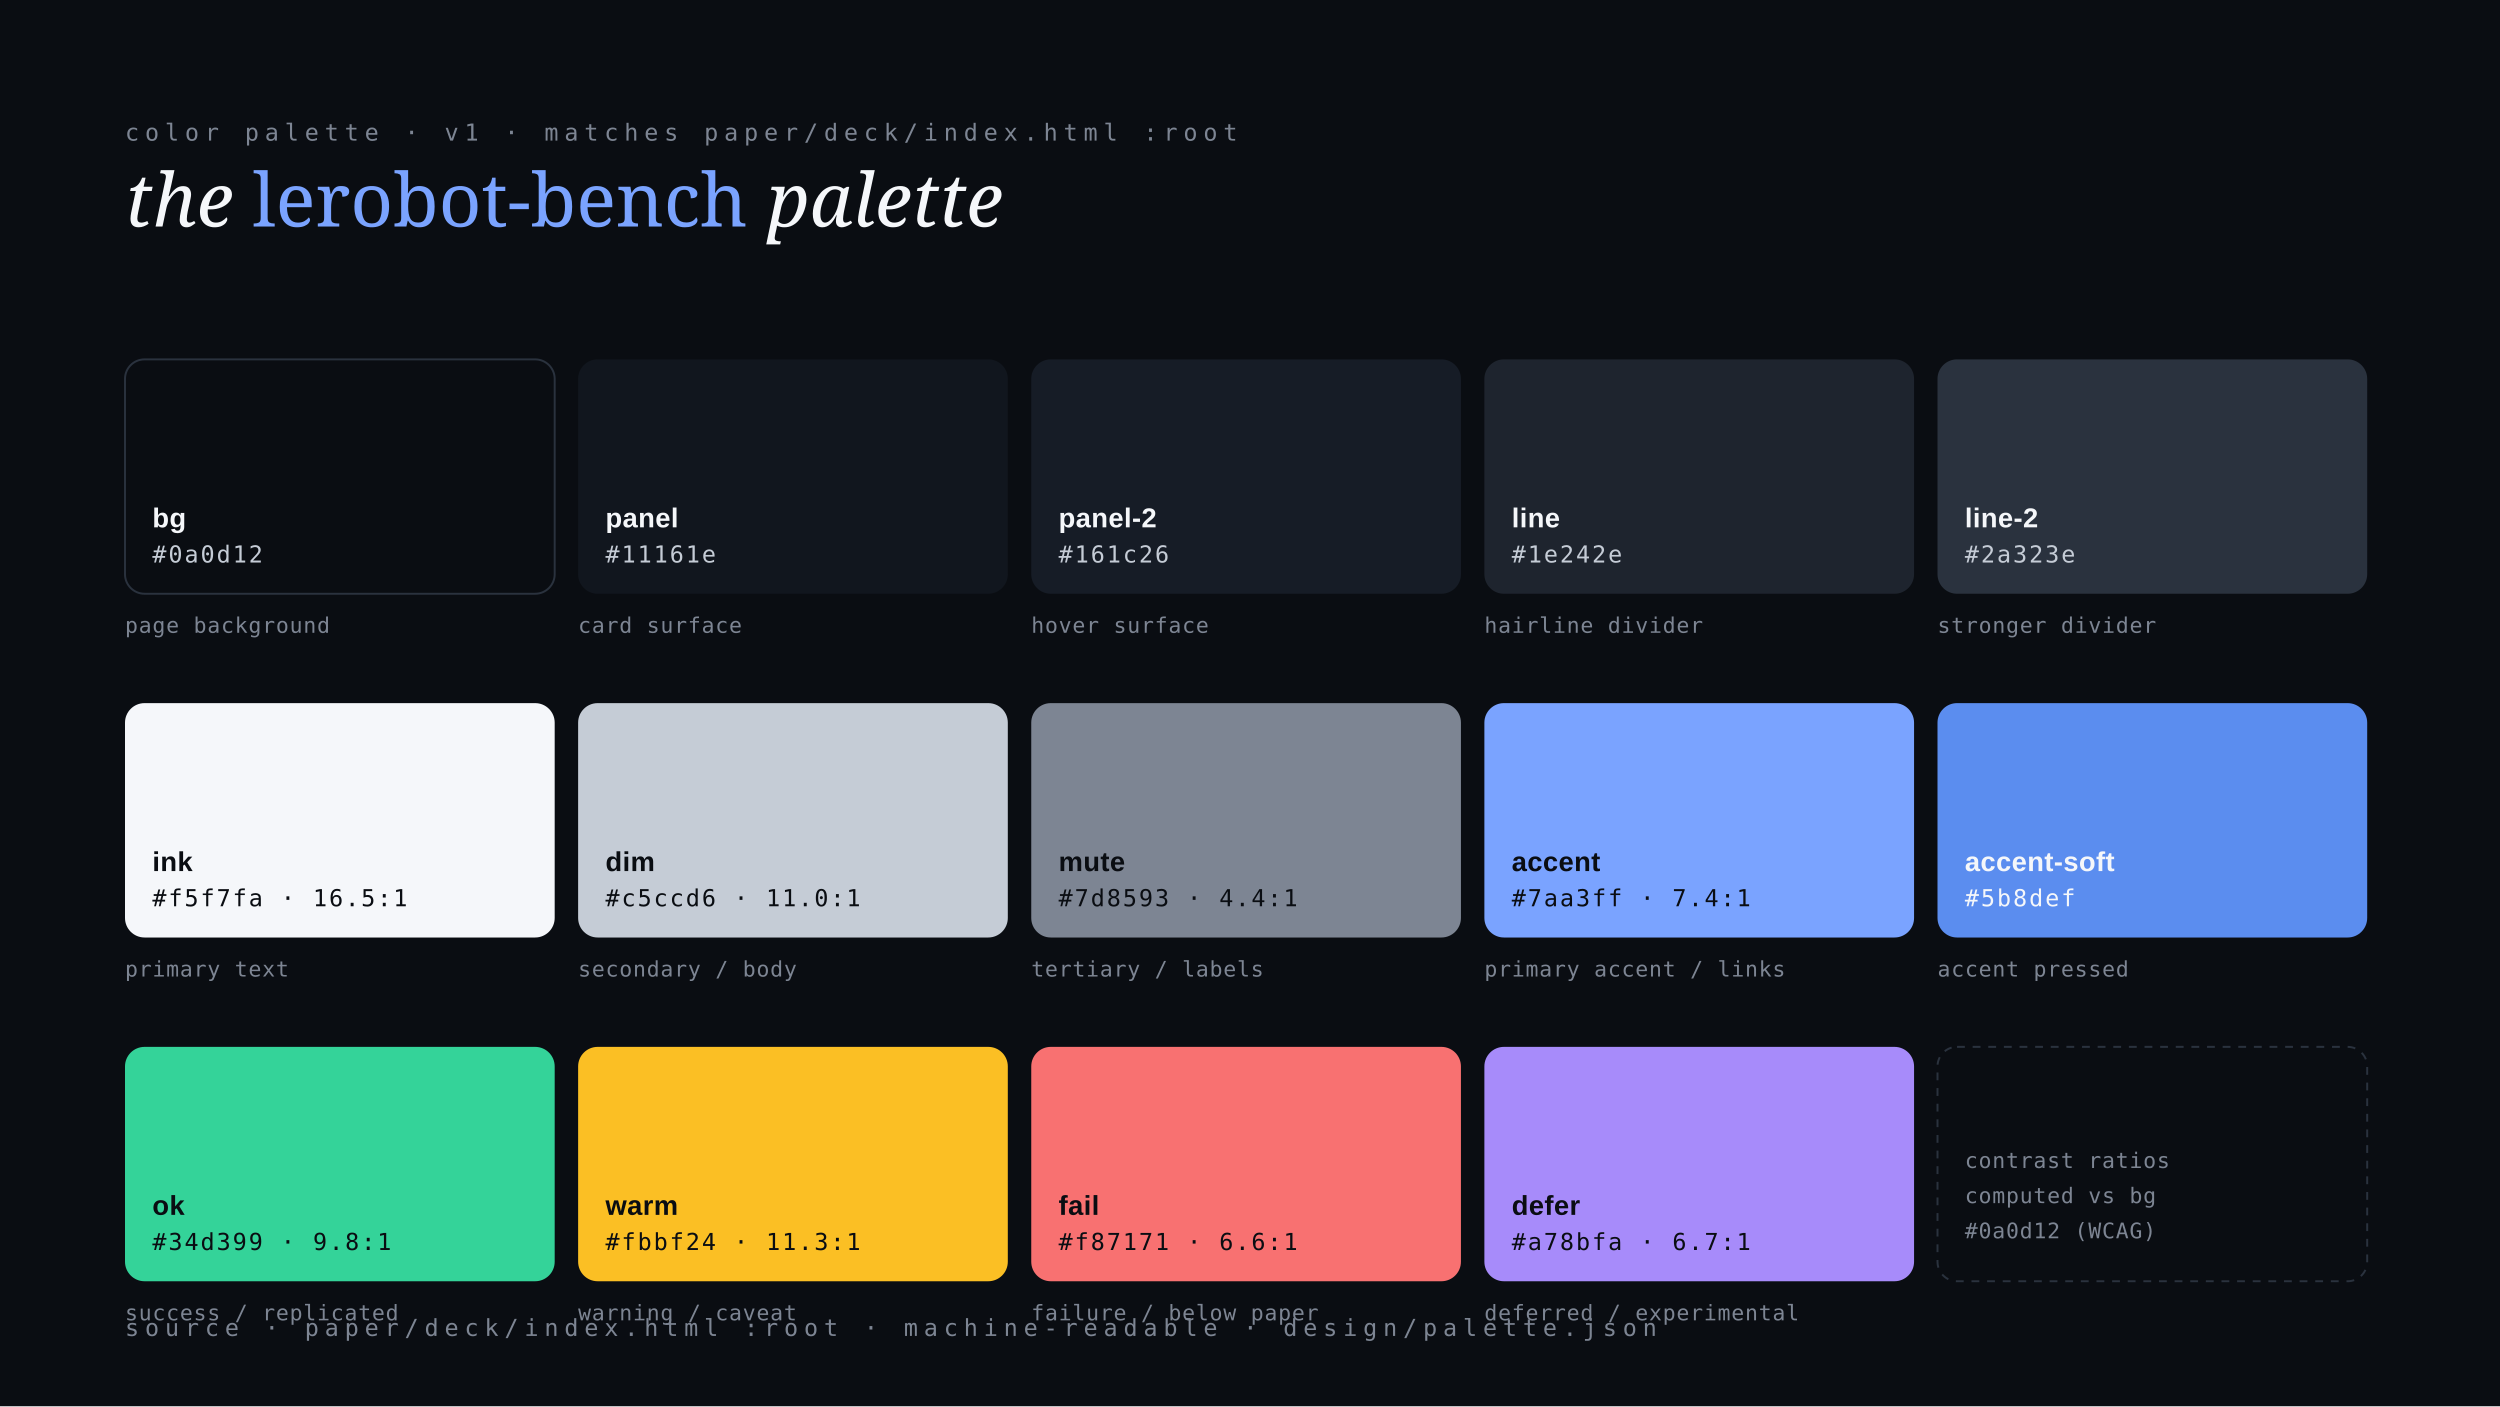
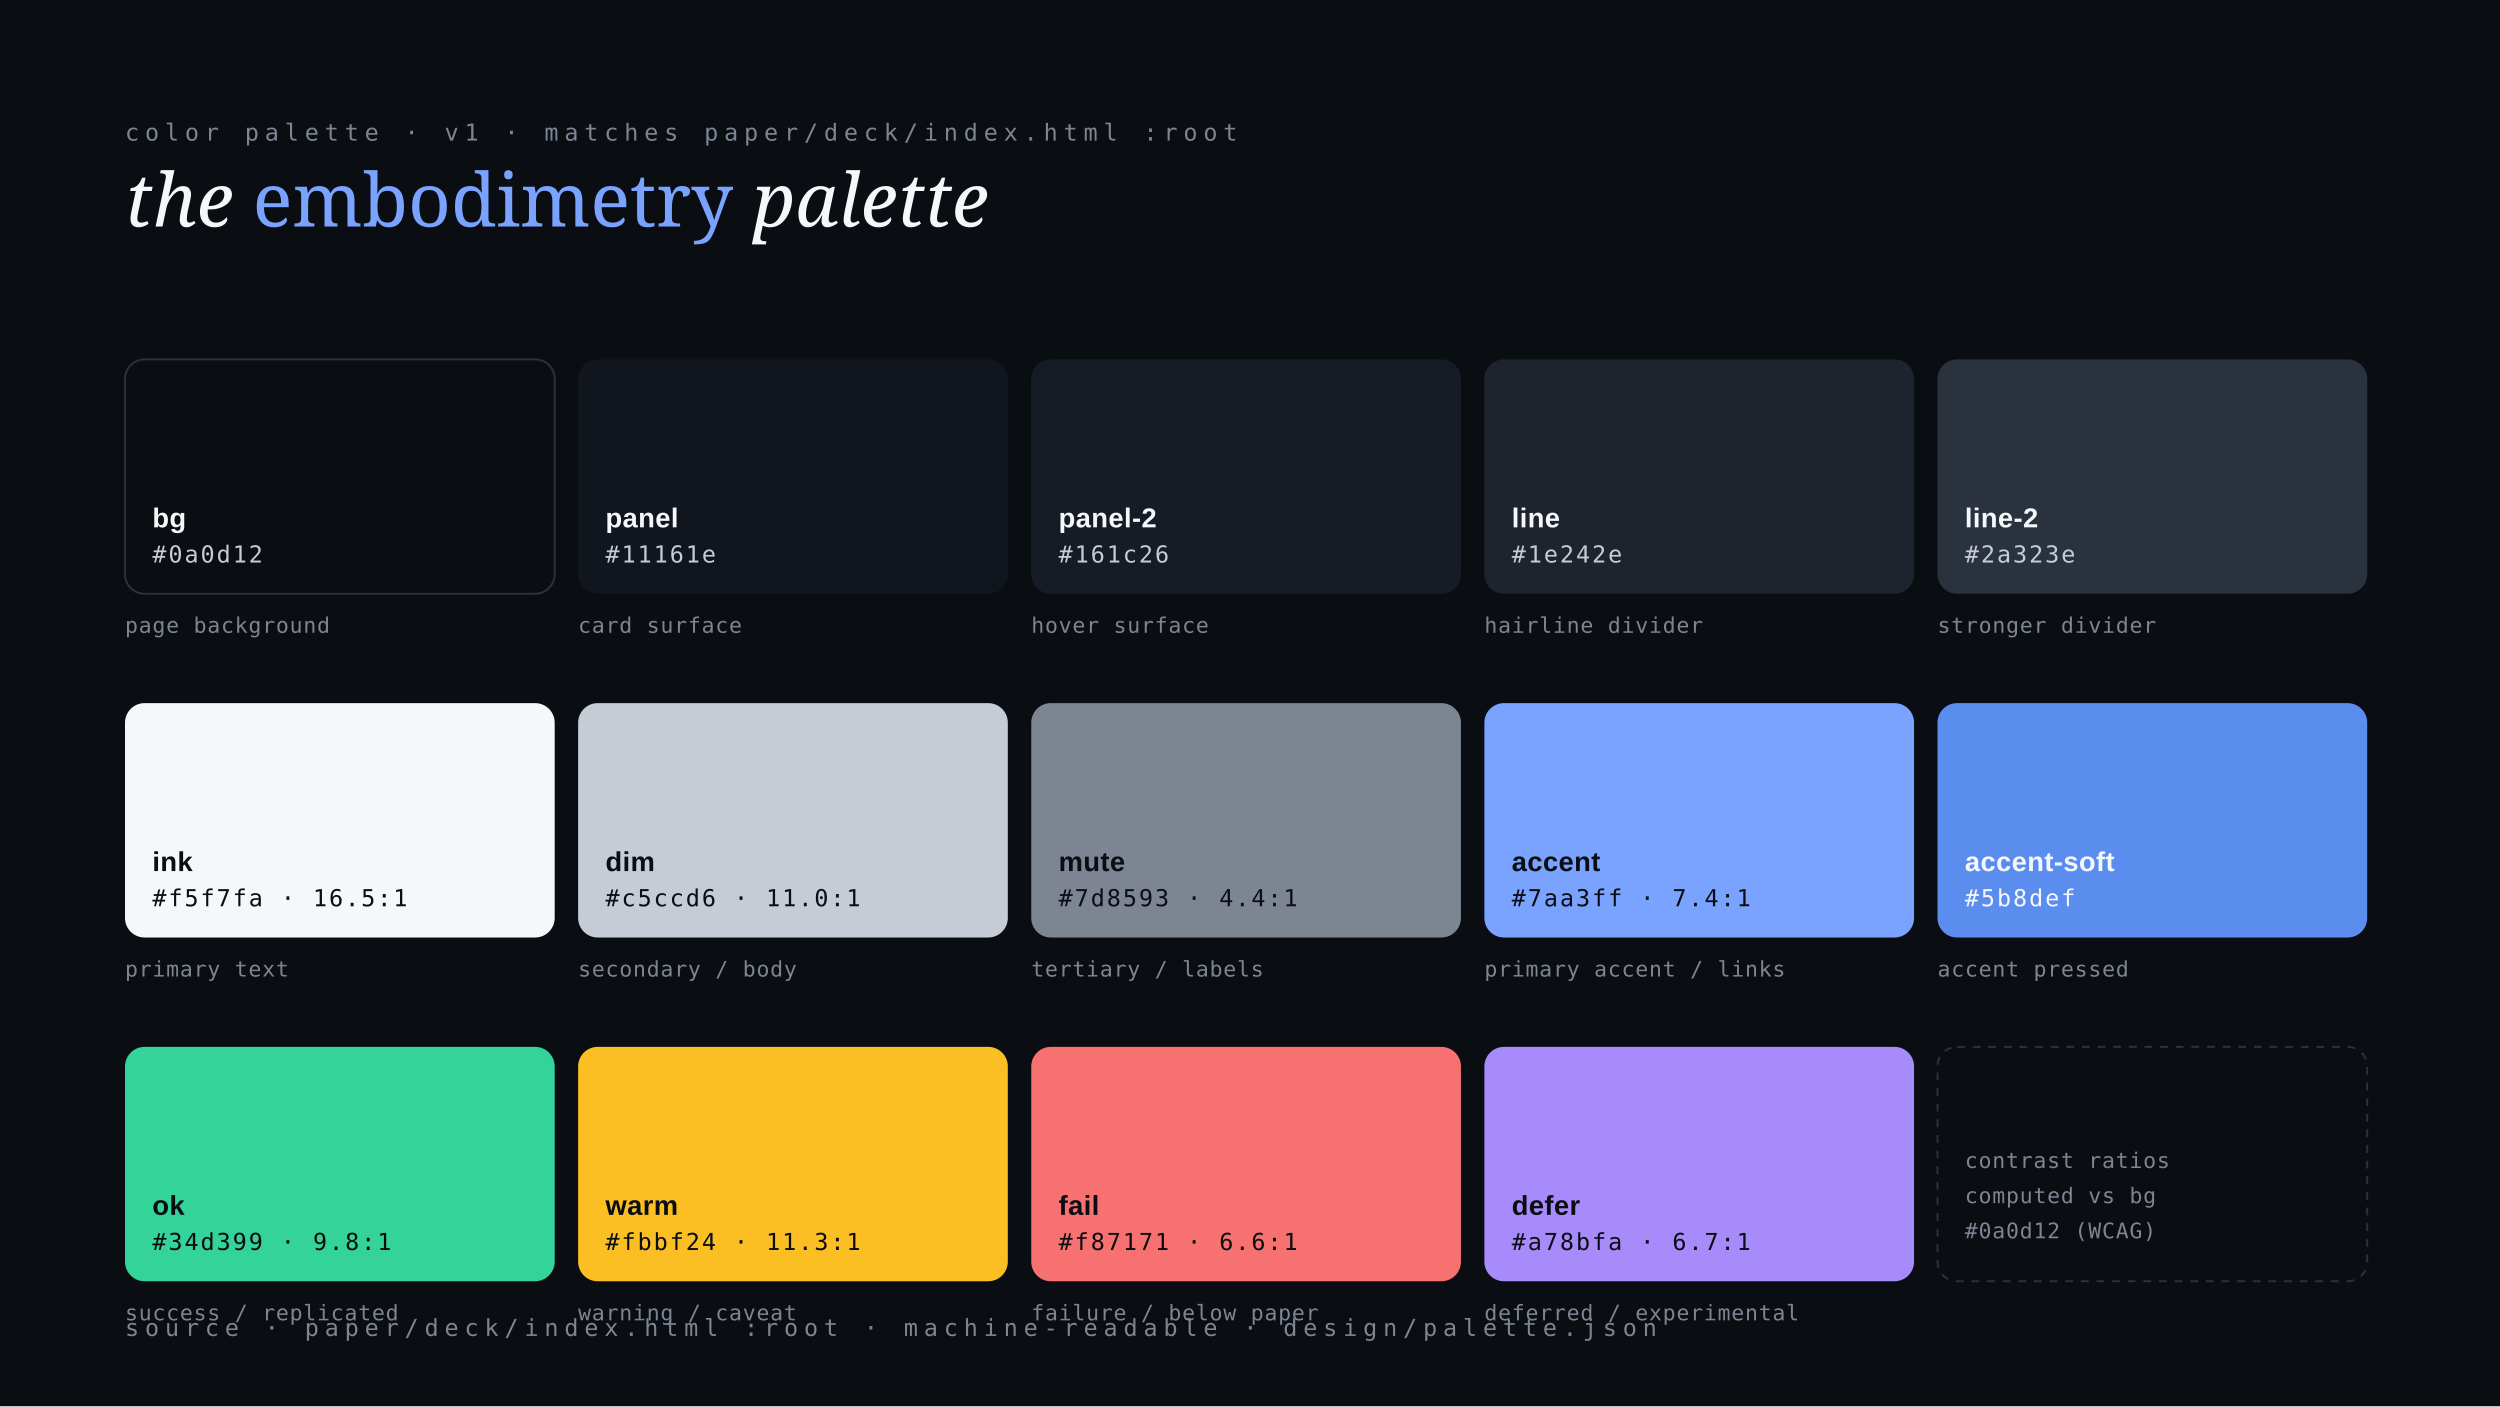
- <svg xmlns="http://www.w3.org/2000/svg" width="1280" height="720" viewBox="0 0 1280 720" role="img" aria-label="lerobot-bench color palette">
+ <svg xmlns="http://www.w3.org/2000/svg" width="1280" height="720" viewBox="0 0 1280 720" role="img" aria-label="embodimetry color palette">
  <style>
    .bg{fill:#0a0d12}
    .ink{fill:#f5f7fa}
    .dim{fill:#c5ccd6}
    .mute{fill:#7d8593}
    .line{stroke:#1e242e}
    .sans{font-family:'Instrument Sans','Helvetica Neue',Arial,sans-serif}
    .mono{font-family:'JetBrains Mono','SFMono-Regular',Menlo,Consolas,monospace}
    .serif{font-family:'Instrument Serif','Cambria',Georgia,serif;font-style:italic}
    .eyebrow{font-size:12px;letter-spacing:3px;text-transform:uppercase}
    .title{font-size:38px;font-weight:400}
    .label{font-size:14px;font-weight:600;letter-spacing:.2px}
    .hex{font-size:12px;letter-spacing:1px}
    .role{font-size:11px;letter-spacing:.4px}
  </style>
  <rect class="bg" width="1280" height="720" />
  <g transform="translate(64,72)">
    <text class="mono eyebrow mute">color palette · v1 · matches paper/deck/index.html :root</text>
-     <text y="44" class="serif title ink">the <tspan fill="#7aa3ff" font-style="normal">lerobot-bench</tspan> palette</text>
+     <text y="44" class="serif title ink">the <tspan fill="#7aa3ff" font-style="normal">embodimetry</tspan> palette</text>
  </g>
  <g transform="translate(64,184)">
    <g transform="translate(0,0)">
      <rect width="220" height="120" rx="10" fill="#0a0d12" stroke="#2a323e" />
      <text class="sans label ink" x="14" y="86">bg</text>
      <text class="mono hex dim" x="14" y="104">#0a0d12</text>
    </g>
    <g transform="translate(232,0)">
      <rect width="220" height="120" rx="10" fill="#11161e" />
      <text class="sans label ink" x="14" y="86">panel</text>
      <text class="mono hex dim" x="14" y="104">#11161e</text>
    </g>
    <g transform="translate(464,0)">
      <rect width="220" height="120" rx="10" fill="#161c26" />
      <text class="sans label ink" x="14" y="86">panel-2</text>
      <text class="mono hex dim" x="14" y="104">#161c26</text>
    </g>
    <g transform="translate(696,0)">
      <rect width="220" height="120" rx="10" fill="#1e242e" />
      <text class="sans label ink" x="14" y="86">line</text>
      <text class="mono hex dim" x="14" y="104">#1e242e</text>
    </g>
    <g transform="translate(928,0)">
      <rect width="220" height="120" rx="10" fill="#2a323e" />
      <text class="sans label ink" x="14" y="86">line-2</text>
      <text class="mono hex dim" x="14" y="104">#2a323e</text>
    </g>
    <g transform="translate(0,128)">
      <text class="mono role mute" x="0" y="12">page background</text>
      <text class="mono role mute" x="232" y="12">card surface</text>
      <text class="mono role mute" x="464" y="12">hover surface</text>
      <text class="mono role mute" x="696" y="12">hairline divider</text>
      <text class="mono role mute" x="928" y="12">stronger divider</text>
    </g>
    <g transform="translate(0,176)">
      <rect width="220" height="120" rx="10" fill="#f5f7fa" />
      <text class="sans label" fill="#0a0d12" x="14" y="86">ink</text>
      <text class="mono hex" fill="#0a0d12" x="14" y="104">#f5f7fa · 16.5:1</text>
    </g>
    <g transform="translate(232,176)">
      <rect width="220" height="120" rx="10" fill="#c5ccd6" />
      <text class="sans label" fill="#0a0d12" x="14" y="86">dim</text>
      <text class="mono hex" fill="#0a0d12" x="14" y="104">#c5ccd6 · 11.0:1</text>
    </g>
    <g transform="translate(464,176)">
      <rect width="220" height="120" rx="10" fill="#7d8593" />
      <text class="sans label" fill="#0a0d12" x="14" y="86">mute</text>
      <text class="mono hex" fill="#0a0d12" x="14" y="104">#7d8593 · 4.4:1</text>
    </g>
    <g transform="translate(696,176)">
      <rect width="220" height="120" rx="10" fill="#7aa3ff" />
      <text class="sans label" fill="#0a0d12" x="14" y="86">accent</text>
      <text class="mono hex" fill="#0a0d12" x="14" y="104">#7aa3ff · 7.4:1</text>
    </g>
    <g transform="translate(928,176)">
      <rect width="220" height="120" rx="10" fill="#5b8def" />
      <text class="sans label ink" x="14" y="86">accent-soft</text>
      <text class="mono hex ink" x="14" y="104">#5b8def</text>
    </g>
    <g transform="translate(0,304)">
      <text class="mono role mute" x="0" y="12">primary text</text>
      <text class="mono role mute" x="232" y="12">secondary / body</text>
      <text class="mono role mute" x="464" y="12">tertiary / labels</text>
      <text class="mono role mute" x="696" y="12">primary accent / links</text>
      <text class="mono role mute" x="928" y="12">accent pressed</text>
    </g>
    <g transform="translate(0,352)">
      <rect width="220" height="120" rx="10" fill="#34d399" />
      <text class="sans label" fill="#0a0d12" x="14" y="86">ok</text>
      <text class="mono hex" fill="#0a0d12" x="14" y="104">#34d399 · 9.8:1</text>
    </g>
    <g transform="translate(232,352)">
      <rect width="220" height="120" rx="10" fill="#fbbf24" />
      <text class="sans label" fill="#0a0d12" x="14" y="86">warm</text>
      <text class="mono hex" fill="#0a0d12" x="14" y="104">#fbbf24 · 11.3:1</text>
    </g>
    <g transform="translate(464,352)">
      <rect width="220" height="120" rx="10" fill="#f87171" />
      <text class="sans label" fill="#0a0d12" x="14" y="86">fail</text>
      <text class="mono hex" fill="#0a0d12" x="14" y="104">#f87171 · 6.6:1</text>
    </g>
    <g transform="translate(696,352)">
      <rect width="220" height="120" rx="10" fill="#a78bfa" />
      <text class="sans label" fill="#0a0d12" x="14" y="86">defer</text>
      <text class="mono hex" fill="#0a0d12" x="14" y="104">#a78bfa · 6.7:1</text>
    </g>
    <g transform="translate(928,352)">
      <rect width="220" height="120" rx="10" fill="none" stroke="#2a323e" stroke-dasharray="4 4" />
      <text class="mono role mute" x="14" y="62">contrast ratios</text>
      <text class="mono role mute" x="14" y="80">computed vs bg</text>
      <text class="mono role mute" x="14" y="98">#0a0d12 (WCAG)</text>
    </g>
    <g transform="translate(0,480)">
      <text class="mono role mute" x="0" y="12">success / replicated</text>
      <text class="mono role mute" x="232" y="12">warning / caveat</text>
      <text class="mono role mute" x="464" y="12">failure / below paper</text>
      <text class="mono role mute" x="696" y="12">deferred / experimental</text>
    </g>
  </g>
  <g transform="translate(64,684)">
    <text class="mono eyebrow mute">source · paper/deck/index.html :root  ·  machine-readable · design/palette.json</text>
  </g>
</svg>
